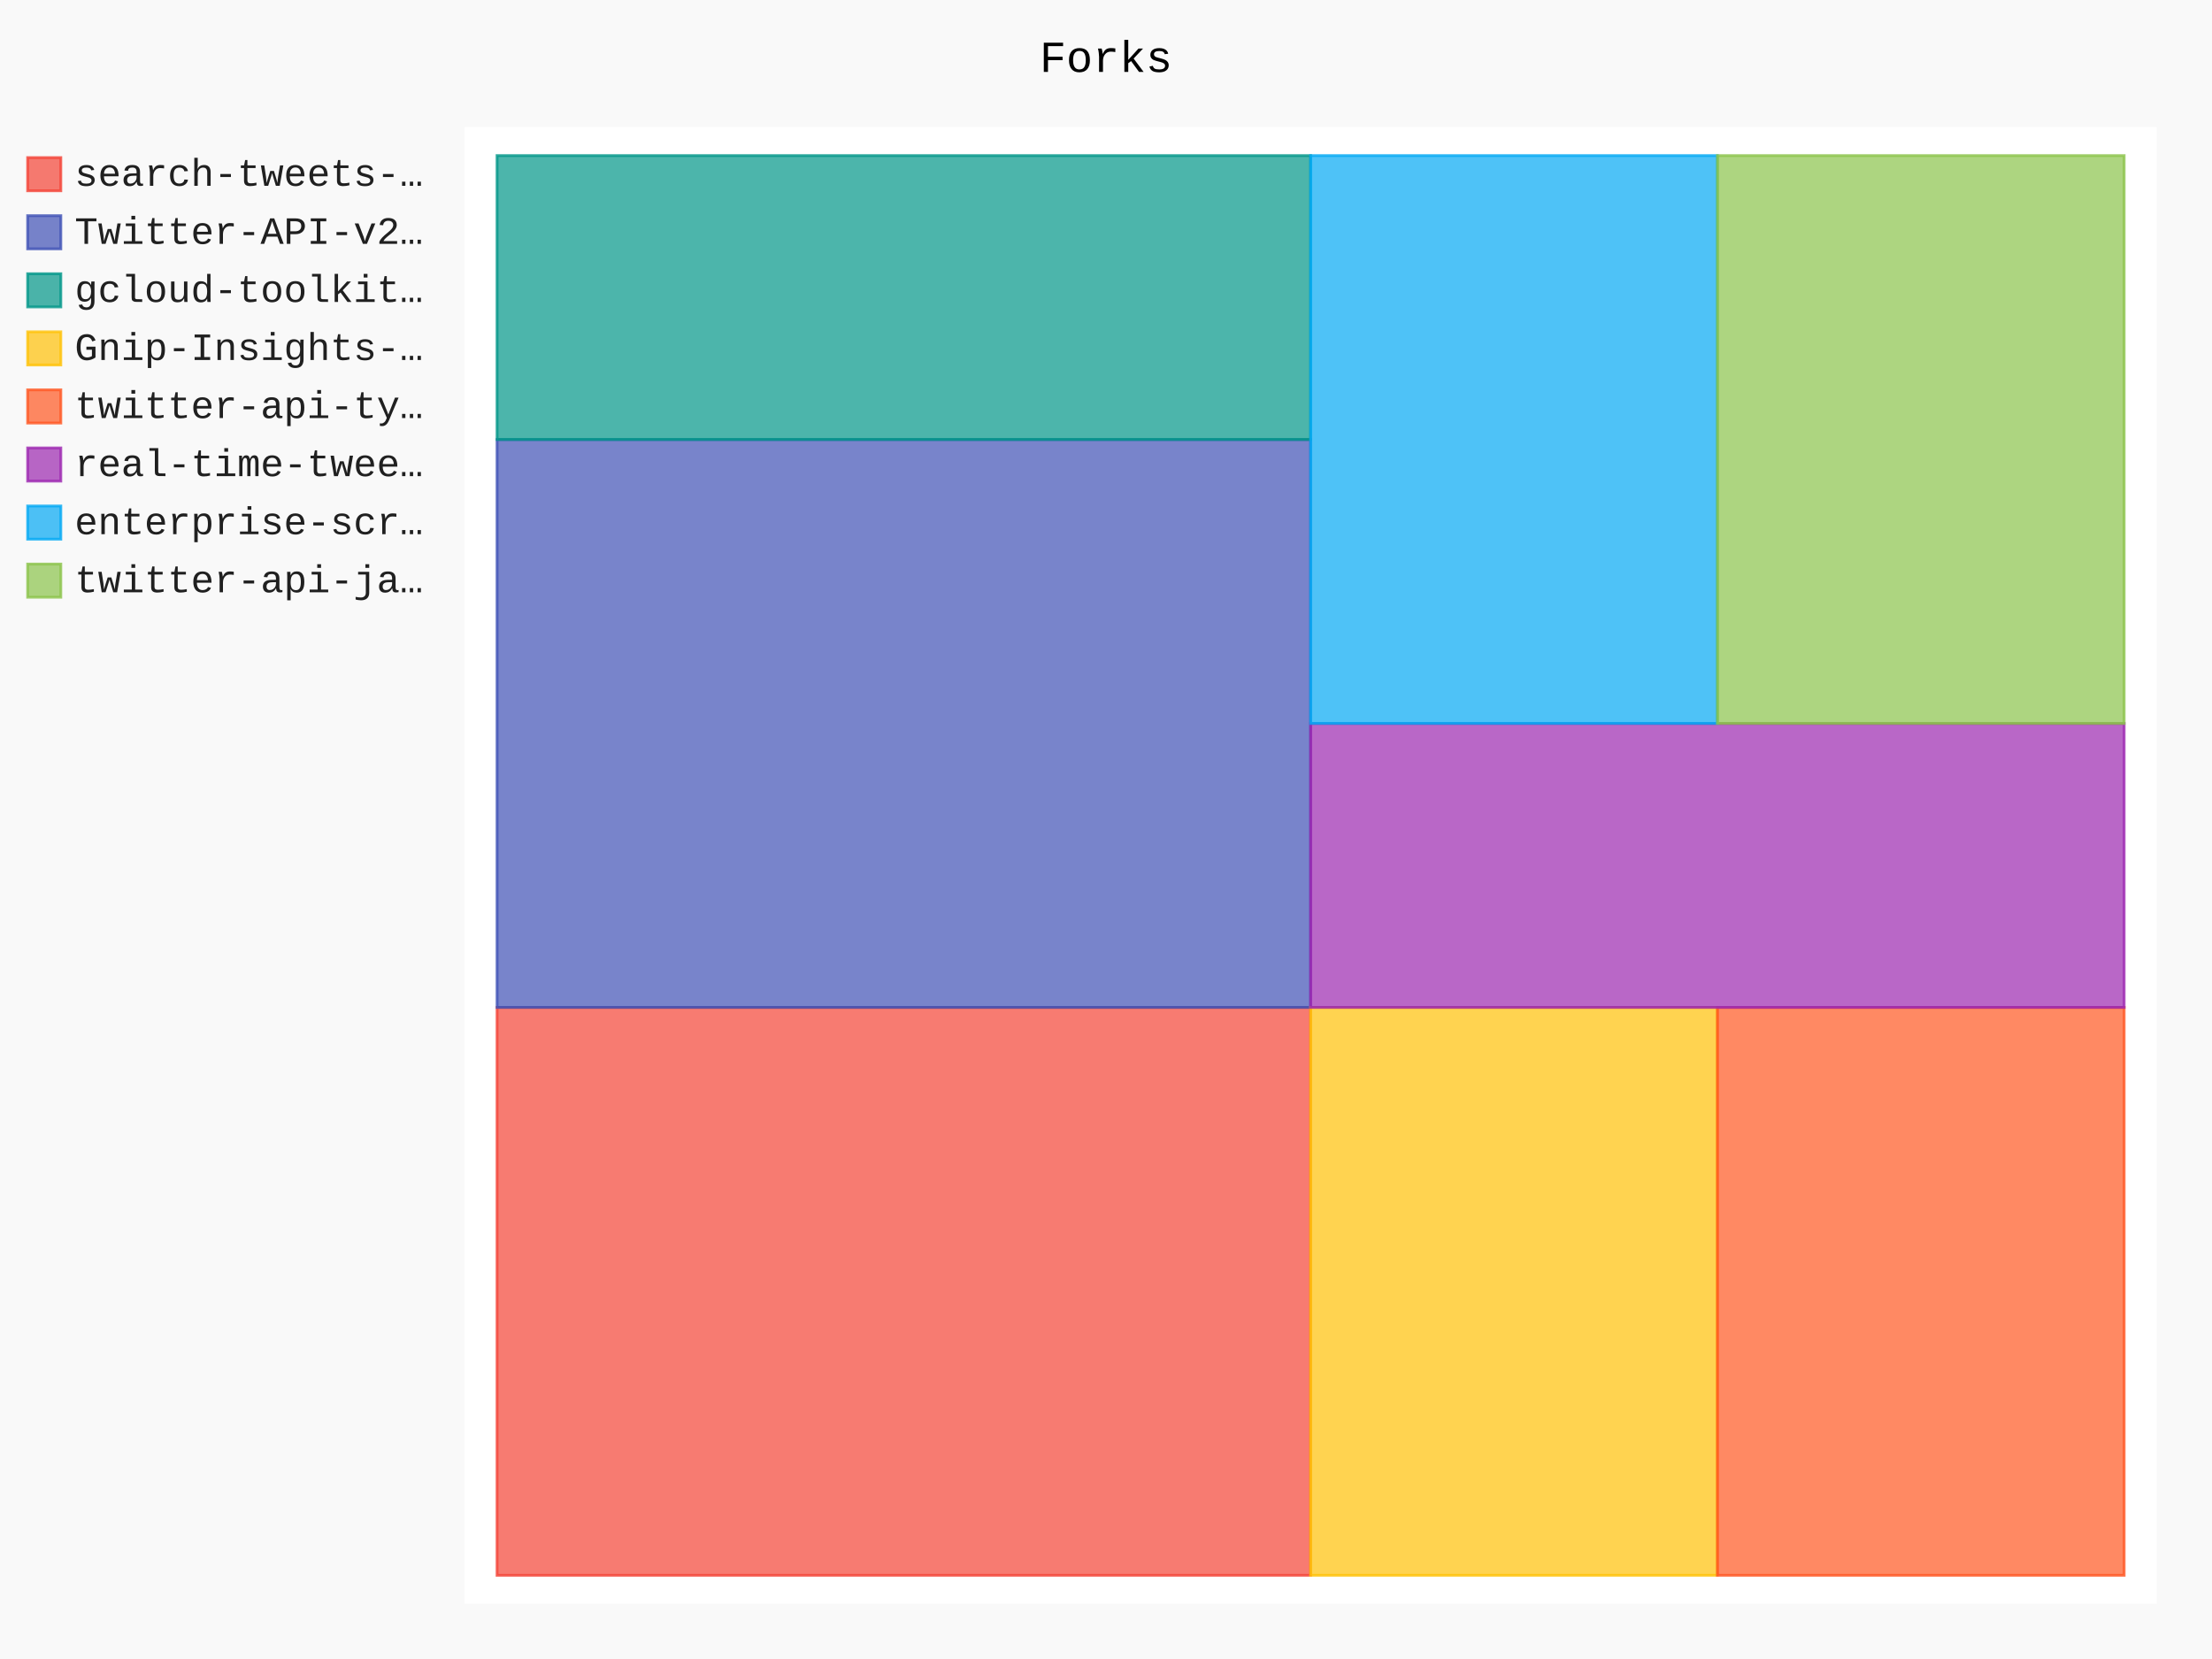
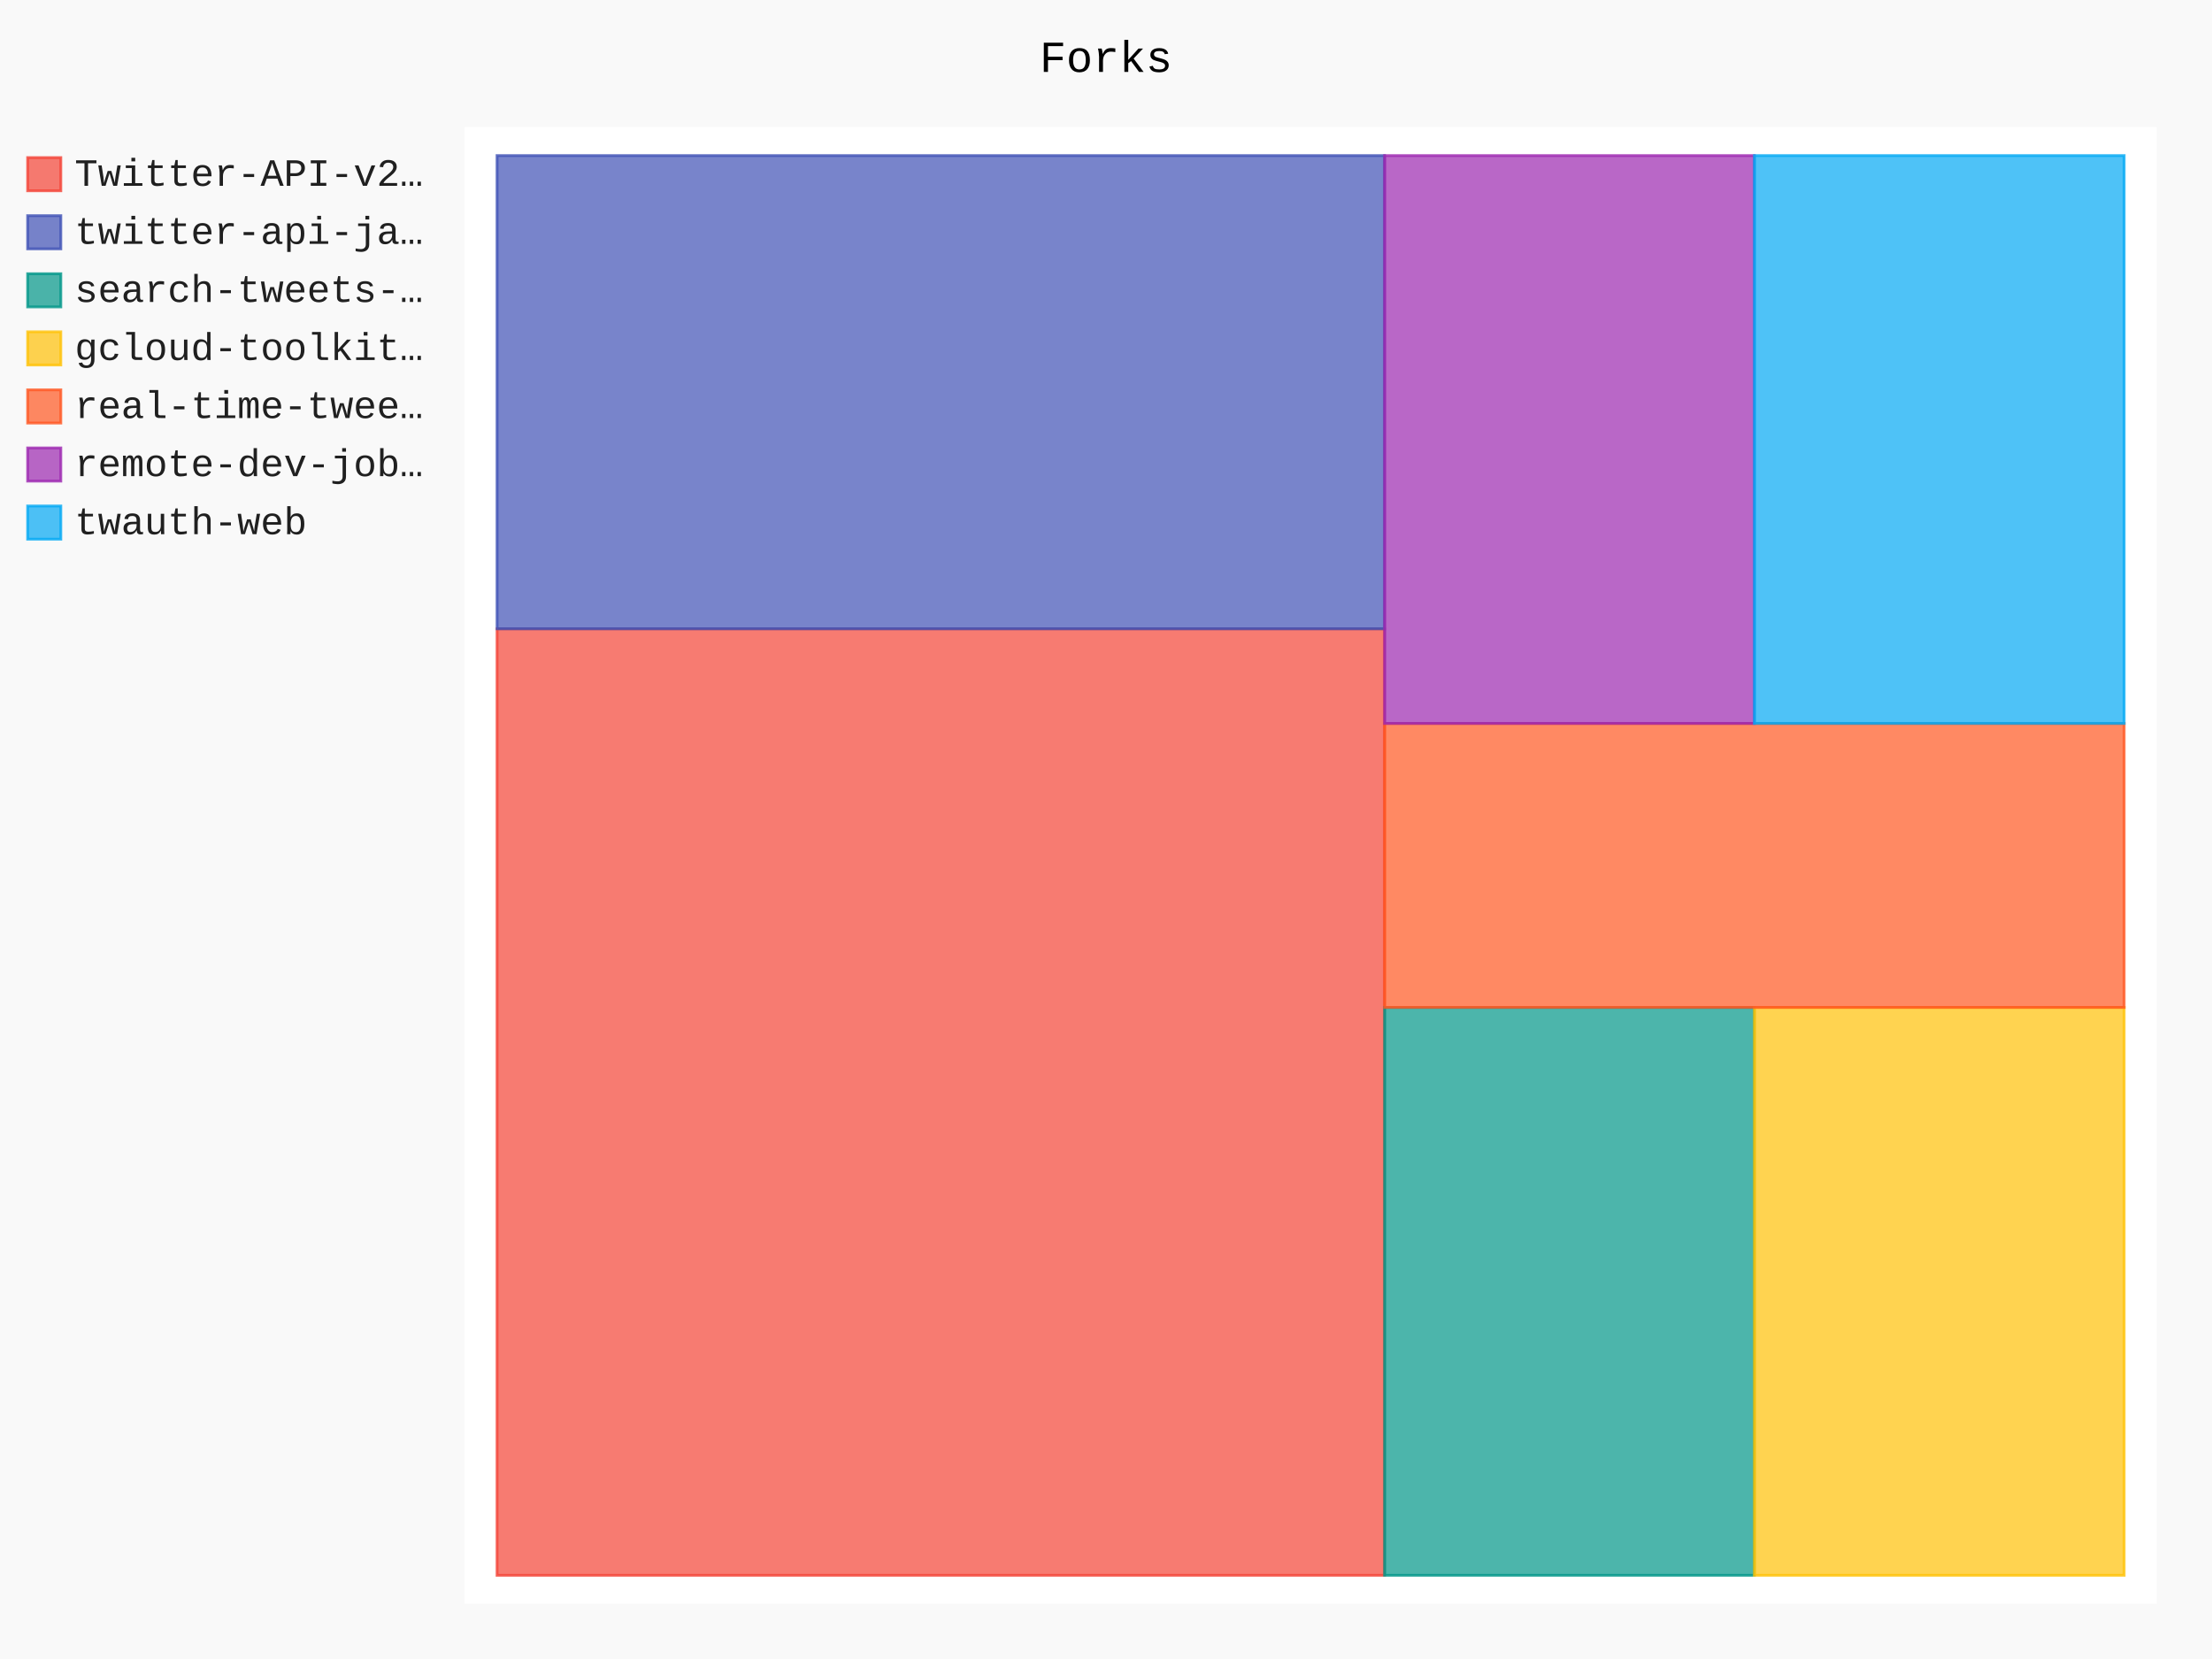
- <svg xmlns="http://www.w3.org/2000/svg" id="chart-daf5c209-2362-4059-a904-5b66e85aa434" class="pygal-chart" viewBox="0 0 800 600">
+ <svg xmlns="http://www.w3.org/2000/svg" id="chart-d5992059-884a-42ab-8593-e4d26d8d9bb8" class="pygal-chart" viewBox="0 0 800 600">
  <defs>
-     <style type="text/css">#chart-daf5c209-2362-4059-a904-5b66e85aa434{-webkit-user-select:none;-webkit-font-smoothing:antialiased;font-family:Consolas,"Liberation Mono",Menlo,Courier,monospace}#chart-daf5c209-2362-4059-a904-5b66e85aa434 .title{font-family:Consolas,"Liberation Mono",Menlo,Courier,monospace;font-size:16px}#chart-daf5c209-2362-4059-a904-5b66e85aa434 .legends .legend text{font-family:Consolas,"Liberation Mono",Menlo,Courier,monospace;font-size:14px}#chart-daf5c209-2362-4059-a904-5b66e85aa434 .axis text{font-family:Consolas,"Liberation Mono",Menlo,Courier,monospace;font-size:10px}#chart-daf5c209-2362-4059-a904-5b66e85aa434 .axis text.major{font-family:Consolas,"Liberation Mono",Menlo,Courier,monospace;font-size:10px}#chart-daf5c209-2362-4059-a904-5b66e85aa434 .text-overlay text.value{font-family:Consolas,"Liberation Mono",Menlo,Courier,monospace;font-size:16px}#chart-daf5c209-2362-4059-a904-5b66e85aa434 .text-overlay text.label{font-family:Consolas,"Liberation Mono",Menlo,Courier,monospace;font-size:10px}#chart-daf5c209-2362-4059-a904-5b66e85aa434 .tooltip{font-family:Consolas,"Liberation Mono",Menlo,Courier,monospace;font-size:14px}#chart-daf5c209-2362-4059-a904-5b66e85aa434 text.no_data{font-family:Consolas,"Liberation Mono",Menlo,Courier,monospace;font-size:64px}
- #chart-daf5c209-2362-4059-a904-5b66e85aa434{background-color:rgba(249,249,249,1)}#chart-daf5c209-2362-4059-a904-5b66e85aa434 path,#chart-daf5c209-2362-4059-a904-5b66e85aa434 line,#chart-daf5c209-2362-4059-a904-5b66e85aa434 rect,#chart-daf5c209-2362-4059-a904-5b66e85aa434 circle{-webkit-transition:150ms;-moz-transition:150ms;transition:150ms}#chart-daf5c209-2362-4059-a904-5b66e85aa434 .graph &gt; .background{fill:rgba(249,249,249,1)}#chart-daf5c209-2362-4059-a904-5b66e85aa434 .plot &gt; .background{fill:rgba(255,255,255,1)}#chart-daf5c209-2362-4059-a904-5b66e85aa434 .graph{fill:rgba(0,0,0,.87)}#chart-daf5c209-2362-4059-a904-5b66e85aa434 text.no_data{fill:rgba(0,0,0,1)}#chart-daf5c209-2362-4059-a904-5b66e85aa434 .title{fill:rgba(0,0,0,1)}#chart-daf5c209-2362-4059-a904-5b66e85aa434 .legends .legend text{fill:rgba(0,0,0,.87)}#chart-daf5c209-2362-4059-a904-5b66e85aa434 .legends .legend:hover text{fill:rgba(0,0,0,1)}#chart-daf5c209-2362-4059-a904-5b66e85aa434 .axis .line{stroke:rgba(0,0,0,1)}#chart-daf5c209-2362-4059-a904-5b66e85aa434 .axis .guide.line{stroke:rgba(0,0,0,.54)}#chart-daf5c209-2362-4059-a904-5b66e85aa434 .axis .major.line{stroke:rgba(0,0,0,.87)}#chart-daf5c209-2362-4059-a904-5b66e85aa434 .axis text.major{fill:rgba(0,0,0,1)}#chart-daf5c209-2362-4059-a904-5b66e85aa434 .axis.y .guides:hover .guide.line,#chart-daf5c209-2362-4059-a904-5b66e85aa434 .line-graph .axis.x .guides:hover .guide.line,#chart-daf5c209-2362-4059-a904-5b66e85aa434 .stackedline-graph .axis.x .guides:hover .guide.line,#chart-daf5c209-2362-4059-a904-5b66e85aa434 .xy-graph .axis.x .guides:hover .guide.line{stroke:rgba(0,0,0,1)}#chart-daf5c209-2362-4059-a904-5b66e85aa434 .axis .guides:hover text{fill:rgba(0,0,0,1)}#chart-daf5c209-2362-4059-a904-5b66e85aa434 .reactive{fill-opacity:.7;stroke-opacity:.8;stroke-width:1}#chart-daf5c209-2362-4059-a904-5b66e85aa434 .ci{stroke:rgba(0,0,0,.87)}#chart-daf5c209-2362-4059-a904-5b66e85aa434 .reactive.active,#chart-daf5c209-2362-4059-a904-5b66e85aa434 .active .reactive{fill-opacity:.8;stroke-opacity:.9;stroke-width:4}#chart-daf5c209-2362-4059-a904-5b66e85aa434 .ci .reactive.active{stroke-width:1.5}#chart-daf5c209-2362-4059-a904-5b66e85aa434 .series text{fill:rgba(0,0,0,1)}#chart-daf5c209-2362-4059-a904-5b66e85aa434 .tooltip rect{fill:rgba(255,255,255,1);stroke:rgba(0,0,0,1);-webkit-transition:opacity 150ms;-moz-transition:opacity 150ms;transition:opacity 150ms}#chart-daf5c209-2362-4059-a904-5b66e85aa434 .tooltip .label{fill:rgba(0,0,0,.87)}#chart-daf5c209-2362-4059-a904-5b66e85aa434 .tooltip .label{fill:rgba(0,0,0,.87)}#chart-daf5c209-2362-4059-a904-5b66e85aa434 .tooltip .legend{font-size:.8em;fill:rgba(0,0,0,.54)}#chart-daf5c209-2362-4059-a904-5b66e85aa434 .tooltip .x_label{font-size:.6em;fill:rgba(0,0,0,1)}#chart-daf5c209-2362-4059-a904-5b66e85aa434 .tooltip .xlink{font-size:.5em;text-decoration:underline}#chart-daf5c209-2362-4059-a904-5b66e85aa434 .tooltip .value{font-size:1.5em}#chart-daf5c209-2362-4059-a904-5b66e85aa434 .bound{font-size:.5em}#chart-daf5c209-2362-4059-a904-5b66e85aa434 .max-value{font-size:.75em;fill:rgba(0,0,0,.54)}#chart-daf5c209-2362-4059-a904-5b66e85aa434 .map-element{fill:rgba(255,255,255,1);stroke:rgba(0,0,0,.54) !important}#chart-daf5c209-2362-4059-a904-5b66e85aa434 .map-element .reactive{fill-opacity:inherit;stroke-opacity:inherit}#chart-daf5c209-2362-4059-a904-5b66e85aa434 .color-0,#chart-daf5c209-2362-4059-a904-5b66e85aa434 .color-0 a:visited{stroke:#F44336;fill:#F44336}#chart-daf5c209-2362-4059-a904-5b66e85aa434 .color-1,#chart-daf5c209-2362-4059-a904-5b66e85aa434 .color-1 a:visited{stroke:#3F51B5;fill:#3F51B5}#chart-daf5c209-2362-4059-a904-5b66e85aa434 .color-2,#chart-daf5c209-2362-4059-a904-5b66e85aa434 .color-2 a:visited{stroke:#009688;fill:#009688}#chart-daf5c209-2362-4059-a904-5b66e85aa434 .color-3,#chart-daf5c209-2362-4059-a904-5b66e85aa434 .color-3 a:visited{stroke:#FFC107;fill:#FFC107}#chart-daf5c209-2362-4059-a904-5b66e85aa434 .color-4,#chart-daf5c209-2362-4059-a904-5b66e85aa434 .color-4 a:visited{stroke:#FF5722;fill:#FF5722}#chart-daf5c209-2362-4059-a904-5b66e85aa434 .color-5,#chart-daf5c209-2362-4059-a904-5b66e85aa434 .color-5 a:visited{stroke:#9C27B0;fill:#9C27B0}#chart-daf5c209-2362-4059-a904-5b66e85aa434 .color-6,#chart-daf5c209-2362-4059-a904-5b66e85aa434 .color-6 a:visited{stroke:#03A9F4;fill:#03A9F4}#chart-daf5c209-2362-4059-a904-5b66e85aa434 .color-7,#chart-daf5c209-2362-4059-a904-5b66e85aa434 .color-7 a:visited{stroke:#8BC34A;fill:#8BC34A}#chart-daf5c209-2362-4059-a904-5b66e85aa434 .text-overlay .color-0 text{fill:black}#chart-daf5c209-2362-4059-a904-5b66e85aa434 .text-overlay .color-1 text{fill:black}#chart-daf5c209-2362-4059-a904-5b66e85aa434 .text-overlay .color-2 text{fill:black}#chart-daf5c209-2362-4059-a904-5b66e85aa434 .text-overlay .color-3 text{fill:black}#chart-daf5c209-2362-4059-a904-5b66e85aa434 .text-overlay .color-4 text{fill:black}#chart-daf5c209-2362-4059-a904-5b66e85aa434 .text-overlay .color-5 text{fill:black}#chart-daf5c209-2362-4059-a904-5b66e85aa434 .text-overlay .color-6 text{fill:black}#chart-daf5c209-2362-4059-a904-5b66e85aa434 .text-overlay .color-7 text{fill:black}
- #chart-daf5c209-2362-4059-a904-5b66e85aa434 text.no_data{text-anchor:middle}#chart-daf5c209-2362-4059-a904-5b66e85aa434 .guide.line{fill:none}#chart-daf5c209-2362-4059-a904-5b66e85aa434 .centered{text-anchor:middle}#chart-daf5c209-2362-4059-a904-5b66e85aa434 .title{text-anchor:middle}#chart-daf5c209-2362-4059-a904-5b66e85aa434 .legends .legend text{fill-opacity:1}#chart-daf5c209-2362-4059-a904-5b66e85aa434 .axis.x text{text-anchor:middle}#chart-daf5c209-2362-4059-a904-5b66e85aa434 .axis.x:not(.web) text[transform]{text-anchor:start}#chart-daf5c209-2362-4059-a904-5b66e85aa434 .axis.x:not(.web) text[transform].backwards{text-anchor:end}#chart-daf5c209-2362-4059-a904-5b66e85aa434 .axis.y text{text-anchor:end}#chart-daf5c209-2362-4059-a904-5b66e85aa434 .axis.y text[transform].backwards{text-anchor:start}#chart-daf5c209-2362-4059-a904-5b66e85aa434 .axis.y2 text{text-anchor:start}#chart-daf5c209-2362-4059-a904-5b66e85aa434 .axis.y2 text[transform].backwards{text-anchor:end}#chart-daf5c209-2362-4059-a904-5b66e85aa434 .axis .guide.line{stroke-dasharray:4,4;stroke:black}#chart-daf5c209-2362-4059-a904-5b66e85aa434 .axis .major.guide.line{stroke-dasharray:6,6;stroke:black}#chart-daf5c209-2362-4059-a904-5b66e85aa434 .horizontal .axis.y .guide.line,#chart-daf5c209-2362-4059-a904-5b66e85aa434 .horizontal .axis.y2 .guide.line,#chart-daf5c209-2362-4059-a904-5b66e85aa434 .vertical .axis.x .guide.line{opacity:0}#chart-daf5c209-2362-4059-a904-5b66e85aa434 .horizontal .axis.always_show .guide.line,#chart-daf5c209-2362-4059-a904-5b66e85aa434 .vertical .axis.always_show .guide.line{opacity:1 !important}#chart-daf5c209-2362-4059-a904-5b66e85aa434 .axis.y .guides:hover .guide.line,#chart-daf5c209-2362-4059-a904-5b66e85aa434 .axis.y2 .guides:hover .guide.line,#chart-daf5c209-2362-4059-a904-5b66e85aa434 .axis.x .guides:hover .guide.line{opacity:1}#chart-daf5c209-2362-4059-a904-5b66e85aa434 .axis .guides:hover text{opacity:1}#chart-daf5c209-2362-4059-a904-5b66e85aa434 .nofill{fill:none}#chart-daf5c209-2362-4059-a904-5b66e85aa434 .subtle-fill{fill-opacity:.2}#chart-daf5c209-2362-4059-a904-5b66e85aa434 .dot{stroke-width:1px;fill-opacity:1;stroke-opacity:1}#chart-daf5c209-2362-4059-a904-5b66e85aa434 .dot.active{stroke-width:5px}#chart-daf5c209-2362-4059-a904-5b66e85aa434 .dot.negative{fill:transparent}#chart-daf5c209-2362-4059-a904-5b66e85aa434 text,#chart-daf5c209-2362-4059-a904-5b66e85aa434 tspan{stroke:none !important}#chart-daf5c209-2362-4059-a904-5b66e85aa434 .series text.active{opacity:1}#chart-daf5c209-2362-4059-a904-5b66e85aa434 .tooltip rect{fill-opacity:.95;stroke-width:.5}#chart-daf5c209-2362-4059-a904-5b66e85aa434 .tooltip text{fill-opacity:1}#chart-daf5c209-2362-4059-a904-5b66e85aa434 .showable{visibility:hidden}#chart-daf5c209-2362-4059-a904-5b66e85aa434 .showable.shown{visibility:visible}#chart-daf5c209-2362-4059-a904-5b66e85aa434 .gauge-background{fill:rgba(229,229,229,1);stroke:none}#chart-daf5c209-2362-4059-a904-5b66e85aa434 .bg-lines{stroke:rgba(249,249,249,1);stroke-width:2px}</style>
+     <style type="text/css">#chart-d5992059-884a-42ab-8593-e4d26d8d9bb8{-webkit-user-select:none;-webkit-font-smoothing:antialiased;font-family:Consolas,"Liberation Mono",Menlo,Courier,monospace}#chart-d5992059-884a-42ab-8593-e4d26d8d9bb8 .title{font-family:Consolas,"Liberation Mono",Menlo,Courier,monospace;font-size:16px}#chart-d5992059-884a-42ab-8593-e4d26d8d9bb8 .legends .legend text{font-family:Consolas,"Liberation Mono",Menlo,Courier,monospace;font-size:14px}#chart-d5992059-884a-42ab-8593-e4d26d8d9bb8 .axis text{font-family:Consolas,"Liberation Mono",Menlo,Courier,monospace;font-size:10px}#chart-d5992059-884a-42ab-8593-e4d26d8d9bb8 .axis text.major{font-family:Consolas,"Liberation Mono",Menlo,Courier,monospace;font-size:10px}#chart-d5992059-884a-42ab-8593-e4d26d8d9bb8 .text-overlay text.value{font-family:Consolas,"Liberation Mono",Menlo,Courier,monospace;font-size:16px}#chart-d5992059-884a-42ab-8593-e4d26d8d9bb8 .text-overlay text.label{font-family:Consolas,"Liberation Mono",Menlo,Courier,monospace;font-size:10px}#chart-d5992059-884a-42ab-8593-e4d26d8d9bb8 .tooltip{font-family:Consolas,"Liberation Mono",Menlo,Courier,monospace;font-size:14px}#chart-d5992059-884a-42ab-8593-e4d26d8d9bb8 text.no_data{font-family:Consolas,"Liberation Mono",Menlo,Courier,monospace;font-size:64px}
+ #chart-d5992059-884a-42ab-8593-e4d26d8d9bb8{background-color:rgba(249,249,249,1)}#chart-d5992059-884a-42ab-8593-e4d26d8d9bb8 path,#chart-d5992059-884a-42ab-8593-e4d26d8d9bb8 line,#chart-d5992059-884a-42ab-8593-e4d26d8d9bb8 rect,#chart-d5992059-884a-42ab-8593-e4d26d8d9bb8 circle{-webkit-transition:150ms;-moz-transition:150ms;transition:150ms}#chart-d5992059-884a-42ab-8593-e4d26d8d9bb8 .graph &gt; .background{fill:rgba(249,249,249,1)}#chart-d5992059-884a-42ab-8593-e4d26d8d9bb8 .plot &gt; .background{fill:rgba(255,255,255,1)}#chart-d5992059-884a-42ab-8593-e4d26d8d9bb8 .graph{fill:rgba(0,0,0,.87)}#chart-d5992059-884a-42ab-8593-e4d26d8d9bb8 text.no_data{fill:rgba(0,0,0,1)}#chart-d5992059-884a-42ab-8593-e4d26d8d9bb8 .title{fill:rgba(0,0,0,1)}#chart-d5992059-884a-42ab-8593-e4d26d8d9bb8 .legends .legend text{fill:rgba(0,0,0,.87)}#chart-d5992059-884a-42ab-8593-e4d26d8d9bb8 .legends .legend:hover text{fill:rgba(0,0,0,1)}#chart-d5992059-884a-42ab-8593-e4d26d8d9bb8 .axis .line{stroke:rgba(0,0,0,1)}#chart-d5992059-884a-42ab-8593-e4d26d8d9bb8 .axis .guide.line{stroke:rgba(0,0,0,.54)}#chart-d5992059-884a-42ab-8593-e4d26d8d9bb8 .axis .major.line{stroke:rgba(0,0,0,.87)}#chart-d5992059-884a-42ab-8593-e4d26d8d9bb8 .axis text.major{fill:rgba(0,0,0,1)}#chart-d5992059-884a-42ab-8593-e4d26d8d9bb8 .axis.y .guides:hover .guide.line,#chart-d5992059-884a-42ab-8593-e4d26d8d9bb8 .line-graph .axis.x .guides:hover .guide.line,#chart-d5992059-884a-42ab-8593-e4d26d8d9bb8 .stackedline-graph .axis.x .guides:hover .guide.line,#chart-d5992059-884a-42ab-8593-e4d26d8d9bb8 .xy-graph .axis.x .guides:hover .guide.line{stroke:rgba(0,0,0,1)}#chart-d5992059-884a-42ab-8593-e4d26d8d9bb8 .axis .guides:hover text{fill:rgba(0,0,0,1)}#chart-d5992059-884a-42ab-8593-e4d26d8d9bb8 .reactive{fill-opacity:.7;stroke-opacity:.8;stroke-width:1}#chart-d5992059-884a-42ab-8593-e4d26d8d9bb8 .ci{stroke:rgba(0,0,0,.87)}#chart-d5992059-884a-42ab-8593-e4d26d8d9bb8 .reactive.active,#chart-d5992059-884a-42ab-8593-e4d26d8d9bb8 .active .reactive{fill-opacity:.8;stroke-opacity:.9;stroke-width:4}#chart-d5992059-884a-42ab-8593-e4d26d8d9bb8 .ci .reactive.active{stroke-width:1.5}#chart-d5992059-884a-42ab-8593-e4d26d8d9bb8 .series text{fill:rgba(0,0,0,1)}#chart-d5992059-884a-42ab-8593-e4d26d8d9bb8 .tooltip rect{fill:rgba(255,255,255,1);stroke:rgba(0,0,0,1);-webkit-transition:opacity 150ms;-moz-transition:opacity 150ms;transition:opacity 150ms}#chart-d5992059-884a-42ab-8593-e4d26d8d9bb8 .tooltip .label{fill:rgba(0,0,0,.87)}#chart-d5992059-884a-42ab-8593-e4d26d8d9bb8 .tooltip .label{fill:rgba(0,0,0,.87)}#chart-d5992059-884a-42ab-8593-e4d26d8d9bb8 .tooltip .legend{font-size:.8em;fill:rgba(0,0,0,.54)}#chart-d5992059-884a-42ab-8593-e4d26d8d9bb8 .tooltip .x_label{font-size:.6em;fill:rgba(0,0,0,1)}#chart-d5992059-884a-42ab-8593-e4d26d8d9bb8 .tooltip .xlink{font-size:.5em;text-decoration:underline}#chart-d5992059-884a-42ab-8593-e4d26d8d9bb8 .tooltip .value{font-size:1.5em}#chart-d5992059-884a-42ab-8593-e4d26d8d9bb8 .bound{font-size:.5em}#chart-d5992059-884a-42ab-8593-e4d26d8d9bb8 .max-value{font-size:.75em;fill:rgba(0,0,0,.54)}#chart-d5992059-884a-42ab-8593-e4d26d8d9bb8 .map-element{fill:rgba(255,255,255,1);stroke:rgba(0,0,0,.54) !important}#chart-d5992059-884a-42ab-8593-e4d26d8d9bb8 .map-element .reactive{fill-opacity:inherit;stroke-opacity:inherit}#chart-d5992059-884a-42ab-8593-e4d26d8d9bb8 .color-0,#chart-d5992059-884a-42ab-8593-e4d26d8d9bb8 .color-0 a:visited{stroke:#F44336;fill:#F44336}#chart-d5992059-884a-42ab-8593-e4d26d8d9bb8 .color-1,#chart-d5992059-884a-42ab-8593-e4d26d8d9bb8 .color-1 a:visited{stroke:#3F51B5;fill:#3F51B5}#chart-d5992059-884a-42ab-8593-e4d26d8d9bb8 .color-2,#chart-d5992059-884a-42ab-8593-e4d26d8d9bb8 .color-2 a:visited{stroke:#009688;fill:#009688}#chart-d5992059-884a-42ab-8593-e4d26d8d9bb8 .color-3,#chart-d5992059-884a-42ab-8593-e4d26d8d9bb8 .color-3 a:visited{stroke:#FFC107;fill:#FFC107}#chart-d5992059-884a-42ab-8593-e4d26d8d9bb8 .color-4,#chart-d5992059-884a-42ab-8593-e4d26d8d9bb8 .color-4 a:visited{stroke:#FF5722;fill:#FF5722}#chart-d5992059-884a-42ab-8593-e4d26d8d9bb8 .color-5,#chart-d5992059-884a-42ab-8593-e4d26d8d9bb8 .color-5 a:visited{stroke:#9C27B0;fill:#9C27B0}#chart-d5992059-884a-42ab-8593-e4d26d8d9bb8 .color-6,#chart-d5992059-884a-42ab-8593-e4d26d8d9bb8 .color-6 a:visited{stroke:#03A9F4;fill:#03A9F4}#chart-d5992059-884a-42ab-8593-e4d26d8d9bb8 .text-overlay .color-0 text{fill:black}#chart-d5992059-884a-42ab-8593-e4d26d8d9bb8 .text-overlay .color-1 text{fill:black}#chart-d5992059-884a-42ab-8593-e4d26d8d9bb8 .text-overlay .color-2 text{fill:black}#chart-d5992059-884a-42ab-8593-e4d26d8d9bb8 .text-overlay .color-3 text{fill:black}#chart-d5992059-884a-42ab-8593-e4d26d8d9bb8 .text-overlay .color-4 text{fill:black}#chart-d5992059-884a-42ab-8593-e4d26d8d9bb8 .text-overlay .color-5 text{fill:black}#chart-d5992059-884a-42ab-8593-e4d26d8d9bb8 .text-overlay .color-6 text{fill:black}
+ #chart-d5992059-884a-42ab-8593-e4d26d8d9bb8 text.no_data{text-anchor:middle}#chart-d5992059-884a-42ab-8593-e4d26d8d9bb8 .guide.line{fill:none}#chart-d5992059-884a-42ab-8593-e4d26d8d9bb8 .centered{text-anchor:middle}#chart-d5992059-884a-42ab-8593-e4d26d8d9bb8 .title{text-anchor:middle}#chart-d5992059-884a-42ab-8593-e4d26d8d9bb8 .legends .legend text{fill-opacity:1}#chart-d5992059-884a-42ab-8593-e4d26d8d9bb8 .axis.x text{text-anchor:middle}#chart-d5992059-884a-42ab-8593-e4d26d8d9bb8 .axis.x:not(.web) text[transform]{text-anchor:start}#chart-d5992059-884a-42ab-8593-e4d26d8d9bb8 .axis.x:not(.web) text[transform].backwards{text-anchor:end}#chart-d5992059-884a-42ab-8593-e4d26d8d9bb8 .axis.y text{text-anchor:end}#chart-d5992059-884a-42ab-8593-e4d26d8d9bb8 .axis.y text[transform].backwards{text-anchor:start}#chart-d5992059-884a-42ab-8593-e4d26d8d9bb8 .axis.y2 text{text-anchor:start}#chart-d5992059-884a-42ab-8593-e4d26d8d9bb8 .axis.y2 text[transform].backwards{text-anchor:end}#chart-d5992059-884a-42ab-8593-e4d26d8d9bb8 .axis .guide.line{stroke-dasharray:4,4;stroke:black}#chart-d5992059-884a-42ab-8593-e4d26d8d9bb8 .axis .major.guide.line{stroke-dasharray:6,6;stroke:black}#chart-d5992059-884a-42ab-8593-e4d26d8d9bb8 .horizontal .axis.y .guide.line,#chart-d5992059-884a-42ab-8593-e4d26d8d9bb8 .horizontal .axis.y2 .guide.line,#chart-d5992059-884a-42ab-8593-e4d26d8d9bb8 .vertical .axis.x .guide.line{opacity:0}#chart-d5992059-884a-42ab-8593-e4d26d8d9bb8 .horizontal .axis.always_show .guide.line,#chart-d5992059-884a-42ab-8593-e4d26d8d9bb8 .vertical .axis.always_show .guide.line{opacity:1 !important}#chart-d5992059-884a-42ab-8593-e4d26d8d9bb8 .axis.y .guides:hover .guide.line,#chart-d5992059-884a-42ab-8593-e4d26d8d9bb8 .axis.y2 .guides:hover .guide.line,#chart-d5992059-884a-42ab-8593-e4d26d8d9bb8 .axis.x .guides:hover .guide.line{opacity:1}#chart-d5992059-884a-42ab-8593-e4d26d8d9bb8 .axis .guides:hover text{opacity:1}#chart-d5992059-884a-42ab-8593-e4d26d8d9bb8 .nofill{fill:none}#chart-d5992059-884a-42ab-8593-e4d26d8d9bb8 .subtle-fill{fill-opacity:.2}#chart-d5992059-884a-42ab-8593-e4d26d8d9bb8 .dot{stroke-width:1px;fill-opacity:1;stroke-opacity:1}#chart-d5992059-884a-42ab-8593-e4d26d8d9bb8 .dot.active{stroke-width:5px}#chart-d5992059-884a-42ab-8593-e4d26d8d9bb8 .dot.negative{fill:transparent}#chart-d5992059-884a-42ab-8593-e4d26d8d9bb8 text,#chart-d5992059-884a-42ab-8593-e4d26d8d9bb8 tspan{stroke:none !important}#chart-d5992059-884a-42ab-8593-e4d26d8d9bb8 .series text.active{opacity:1}#chart-d5992059-884a-42ab-8593-e4d26d8d9bb8 .tooltip rect{fill-opacity:.95;stroke-width:.5}#chart-d5992059-884a-42ab-8593-e4d26d8d9bb8 .tooltip text{fill-opacity:1}#chart-d5992059-884a-42ab-8593-e4d26d8d9bb8 .showable{visibility:hidden}#chart-d5992059-884a-42ab-8593-e4d26d8d9bb8 .showable.shown{visibility:visible}#chart-d5992059-884a-42ab-8593-e4d26d8d9bb8 .gauge-background{fill:rgba(229,229,229,1);stroke:none}#chart-d5992059-884a-42ab-8593-e4d26d8d9bb8 .bg-lines{stroke:rgba(249,249,249,1);stroke-width:2px}</style>
  </defs>
  <g class="graph treemap-graph vertical">
    <rect x="0" y="0" width="800" height="600" class="background" />
    <g transform="translate(168, 46)" class="plot">
      <rect x="0" y="0" width="612.0" height="534" class="background" />
      <g class="series serie-0 color-0">
        <g class="rects">
          <g class="rect">
-             <rect x="11.769" y="318.346" width="294.231" height="205.385" class="rect reactive tooltip-trigger" />
+             <rect x="11.769" y="181.423" width="320.979" height="342.308" class="rect reactive tooltip-trigger" />
          </g>
        </g>
      </g>
      <g class="series serie-1 color-1">
        <g class="rects">
          <g class="rect">
-             <rect x="11.769" y="112.962" width="294.231" height="205.385" class="rect reactive tooltip-trigger" />
+             <rect x="11.769" y="10.269" width="320.979" height="171.154" class="rect reactive tooltip-trigger" />
          </g>
        </g>
      </g>
      <g class="series serie-2 color-2">
        <g class="rects">
          <g class="rect">
-             <rect x="11.769" y="10.269" width="294.231" height="102.692" class="rect reactive tooltip-trigger" />
+             <rect x="332.748" y="318.346" width="133.741" height="205.385" class="rect reactive tooltip-trigger" />
          </g>
        </g>
      </g>
      <g class="series serie-3 color-3">
        <g class="rects">
          <g class="rect">
-             <rect x="306.0" y="318.346" width="147.115" height="205.385" class="rect reactive tooltip-trigger" />
+             <rect x="466.49" y="318.346" width="133.741" height="205.385" class="rect reactive tooltip-trigger" />
          </g>
        </g>
      </g>
      <g class="series serie-4 color-4">
        <g class="rects">
          <g class="rect">
-             <rect x="453.115" y="318.346" width="147.115" height="205.385" class="rect reactive tooltip-trigger" />
+             <rect x="332.748" y="215.654" width="267.483" height="102.692" class="rect reactive tooltip-trigger" />
          </g>
        </g>
      </g>
      <g class="series serie-5 color-5">
        <g class="rects">
          <g class="rect">
-             <rect x="306.0" y="215.654" width="294.231" height="102.692" class="rect reactive tooltip-trigger" />
+             <rect x="332.748" y="10.269" width="133.741" height="205.385" class="rect reactive tooltip-trigger" />
          </g>
        </g>
      </g>
      <g class="series serie-6 color-6">
        <g class="rects">
          <g class="rect">
-             <rect x="306.0" y="10.269" width="147.115" height="205.385" class="rect reactive tooltip-trigger" />
-           </g>
-         </g>
-       </g>
-       <g class="series serie-7 color-7">
-         <g class="rects">
-           <g class="rect">
-             <rect x="453.115" y="10.269" width="147.115" height="205.385" class="rect reactive tooltip-trigger" />
+             <rect x="466.49" y="10.269" width="133.741" height="205.385" class="rect reactive tooltip-trigger" />
          </g>
        </g>
      </g>
    </g>
    <g class="titles">
      <text x="400.0" y="26" class="title plot_title">Forks</text>
    </g>
    <g transform="translate(168, 46)" class="plot overlay">
      <g class="series serie-0 color-0" />
      <g class="series serie-1 color-1" />
      <g class="series serie-2 color-2" />
      <g class="series serie-3 color-3" />
      <g class="series serie-4 color-4" />
      <g class="series serie-5 color-5" />
      <g class="series serie-6 color-6" />
-       <g class="series serie-7 color-7" />
    </g>
    <g transform="translate(168, 46)" class="plot text-overlay">
      <g class="series serie-0 color-0" />
      <g class="series serie-1 color-1" />
      <g class="series serie-2 color-2" />
      <g class="series serie-3 color-3" />
      <g class="series serie-4 color-4" />
      <g class="series serie-5 color-5" />
      <g class="series serie-6 color-6" />
-       <g class="series serie-7 color-7" />
    </g>
    <g transform="translate(168, 46)" class="plot tooltip-overlay">
      <g transform="translate(0 0)" style="opacity: 0" class="tooltip">
        <rect rx="0" ry="0" width="0" height="0" class="tooltip-box" />
        <g class="text" />
      </g>
    </g>
    <g transform="translate(10, 56)" class="legends">
      <g id="activate-serie-0" class="legend reactive activate-serie">
        <rect x="0.0" y="1.0" width="12" height="12" class="color-0 reactive" />
-         <text x="17.0" y="11.2">search-tweets-…</text>
+         <text x="17.0" y="11.2">Twitter-API-v2…</text>
      </g>
      <g id="activate-serie-1" class="legend reactive activate-serie">
        <rect x="0.0" y="22.0" width="12" height="12" class="color-1 reactive" />
-         <text x="17.0" y="32.2">Twitter-API-v2…</text>
+         <text x="17.0" y="32.2">twitter-api-ja…</text>
      </g>
      <g id="activate-serie-2" class="legend reactive activate-serie">
        <rect x="0.0" y="43.0" width="12" height="12" class="color-2 reactive" />
-         <text x="17.0" y="53.2">gcloud-toolkit…</text>
+         <text x="17.0" y="53.2">search-tweets-…</text>
      </g>
      <g id="activate-serie-3" class="legend reactive activate-serie">
        <rect x="0.0" y="64.0" width="12" height="12" class="color-3 reactive" />
-         <text x="17.0" y="74.2">Gnip-Insights-…</text>
+         <text x="17.0" y="74.2">gcloud-toolkit…</text>
      </g>
      <g id="activate-serie-4" class="legend reactive activate-serie">
        <rect x="0.0" y="85.0" width="12" height="12" class="color-4 reactive" />
-         <text x="17.0" y="95.2">twitter-api-ty…</text>
+         <text x="17.0" y="95.2">real-time-twee…</text>
      </g>
      <g id="activate-serie-5" class="legend reactive activate-serie">
        <rect x="0.0" y="106.0" width="12" height="12" class="color-5 reactive" />
-         <text x="17.0" y="116.2">real-time-twee…</text>
+         <text x="17.0" y="116.2">remote-dev-job…</text>
      </g>
      <g id="activate-serie-6" class="legend reactive activate-serie">
        <rect x="0.0" y="127.0" width="12" height="12" class="color-6 reactive" />
-         <text x="17.0" y="137.2">enterprise-scr…</text>
-       </g>
-       <g id="activate-serie-7" class="legend reactive activate-serie">
-         <rect x="0.0" y="148.0" width="12" height="12" class="color-7 reactive" />
-         <text x="17.0" y="158.2">twitter-api-ja…</text>
+         <text x="17.0" y="137.2">twauth-web</text>
      </g>
    </g>
    <g transform="translate(790, 56)" class="legends" />
  </g>
</svg>
